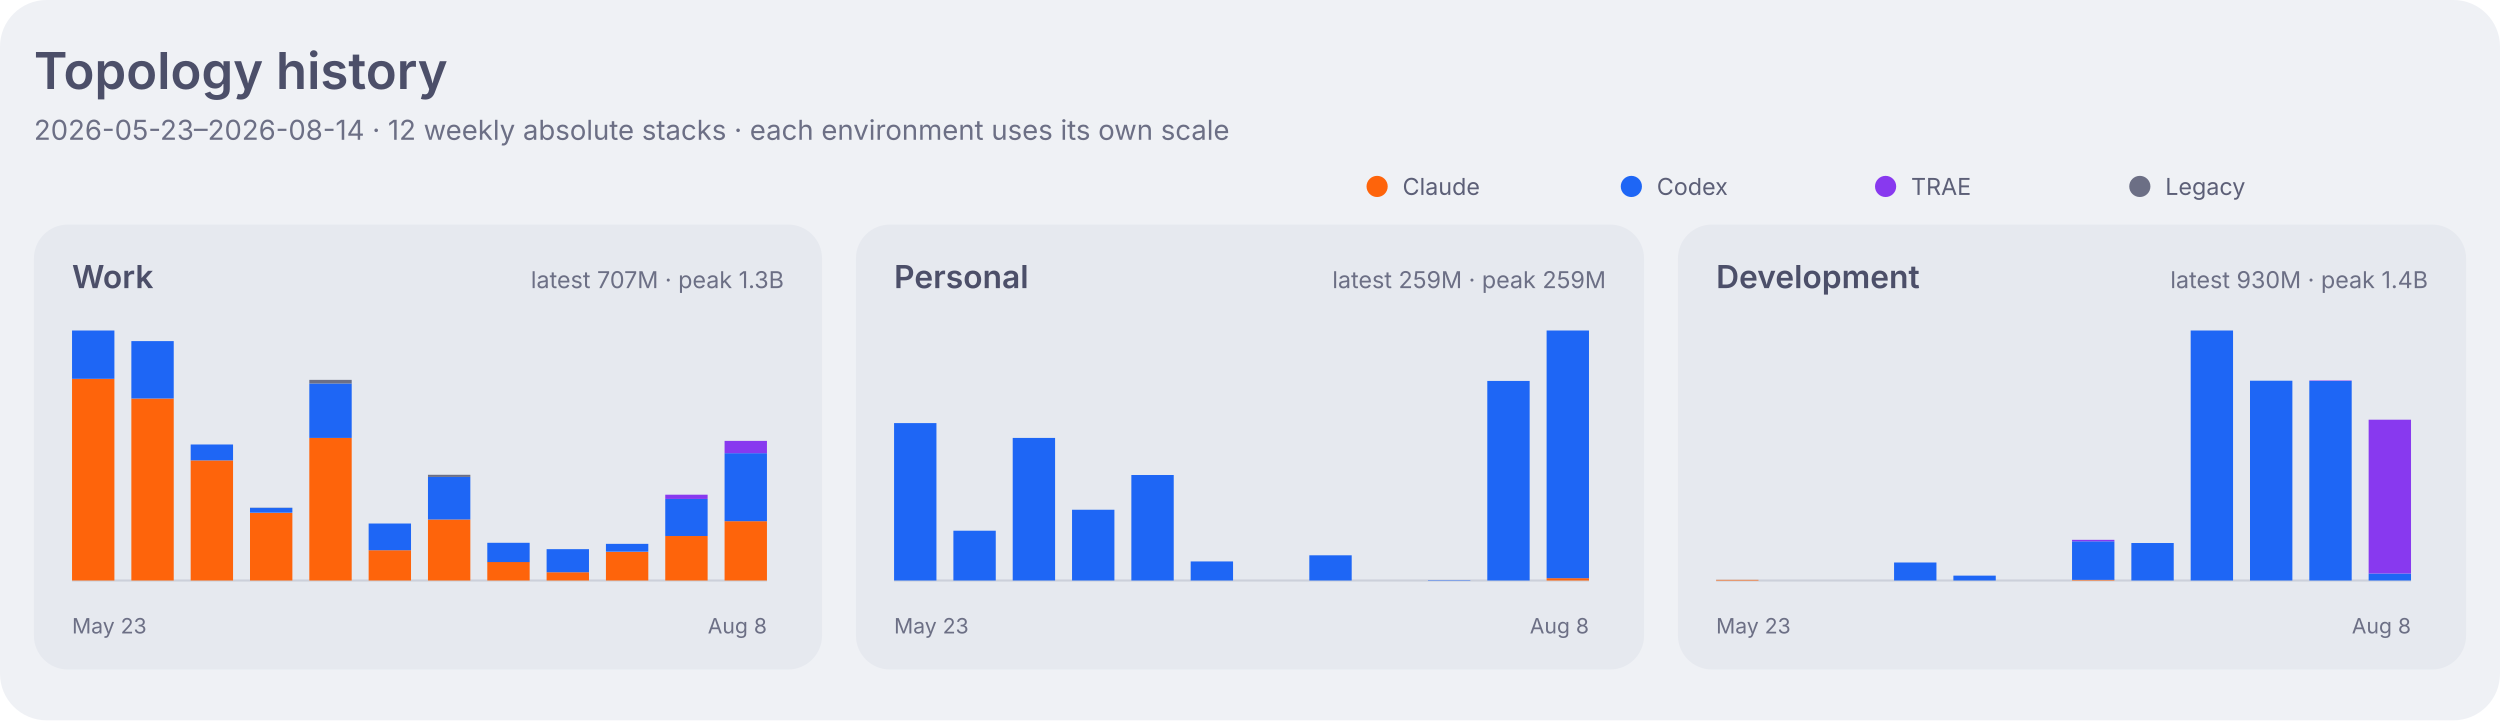
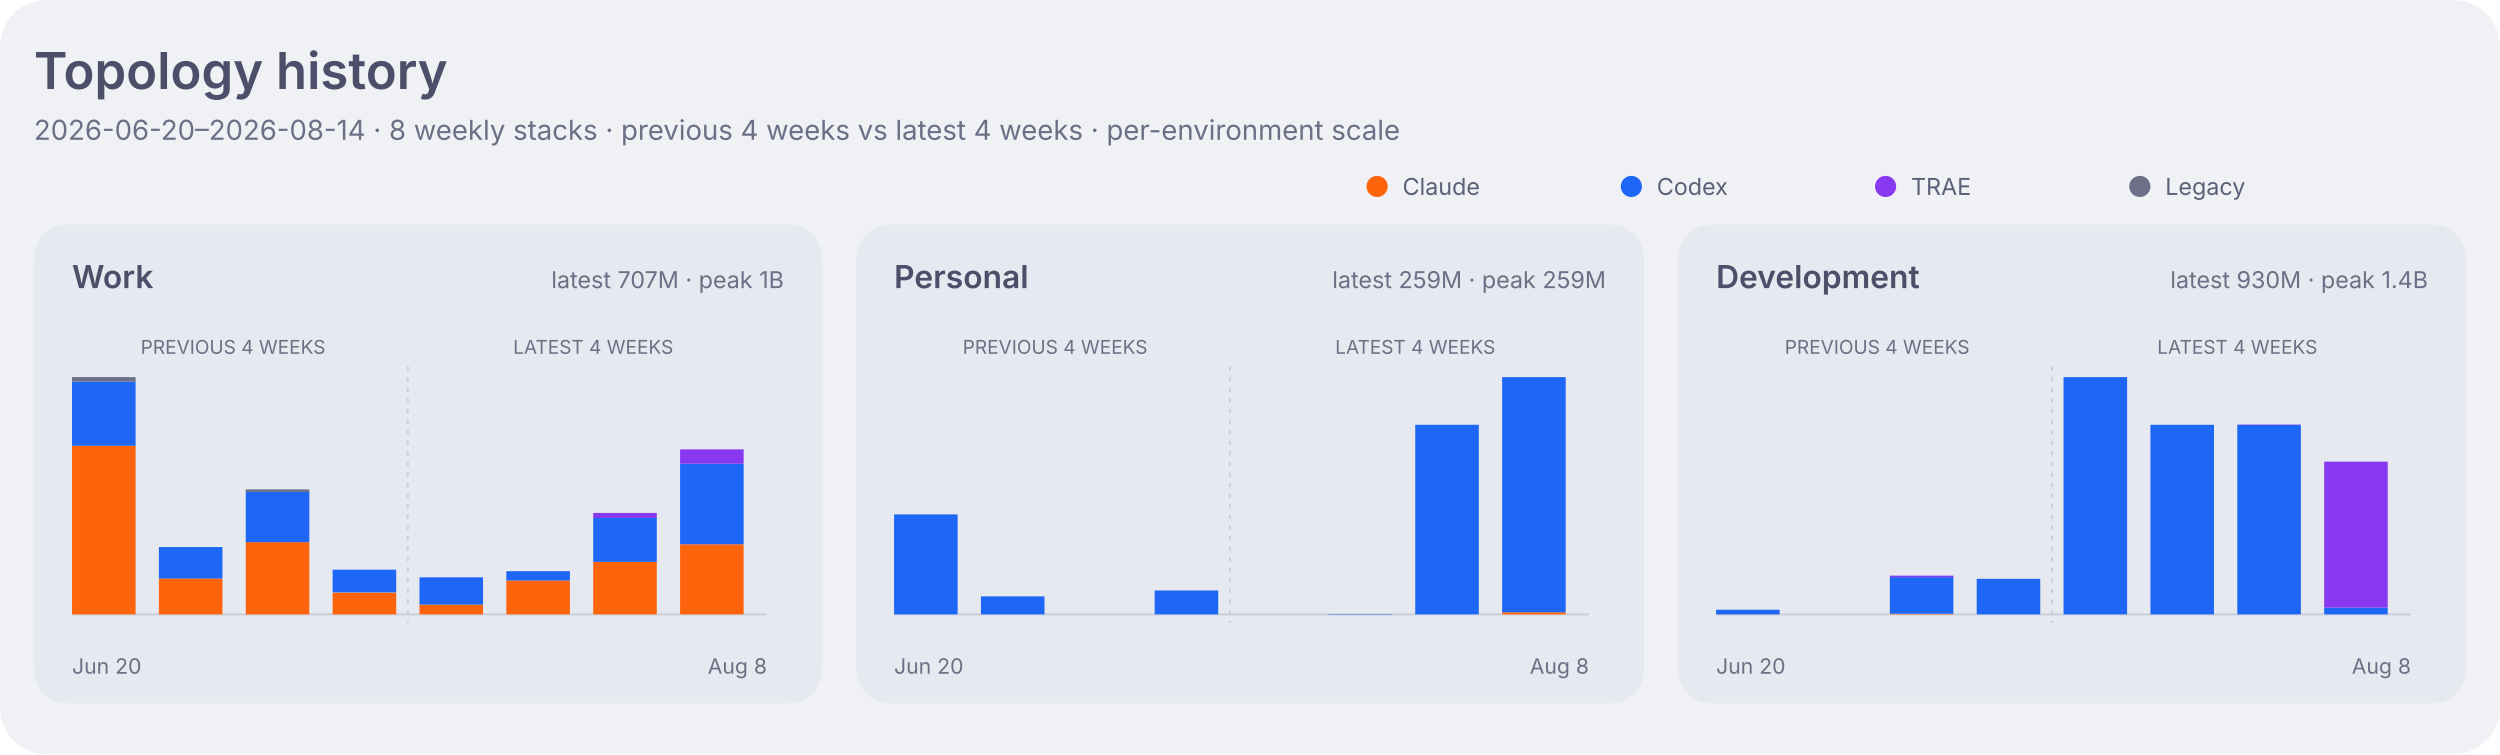
- <svg xmlns="http://www.w3.org/2000/svg" width="1180" height="340" viewBox="0 0 1180 340" role="img" aria-labelledby="title desc">
+ <svg xmlns="http://www.w3.org/2000/svg" width="1180" height="356" viewBox="0 0 1180 356" role="img" aria-labelledby="title desc">
  <style>
    .dashboard-background { fill: #eff1f5; }
    .dashboard-panel { fill: #e6e9ef; }
    .dashboard-primary { fill: #4c4f69; }
    .dashboard-secondary { fill: #5c5f77; }
    .dashboard-muted { fill: #6c6f85; }
    .dashboard-accent { fill: #179299; }
    .dashboard-border { stroke: #ccd0da; }
    .agent-claude { fill: #fe640b; }
    .agent-codex { fill: #1e66f5; }
    .agent-traex { fill: #8839ef; }
    .agent-legacy { fill: #6c6f85; }
    .series-0 { fill: #1e66f5; }
    .series-1 { fill: #fe640b; }
    .series-2 { fill: #40a02b; }
    .series-3 { fill: #8839ef; }
    .series-other { fill: #9ca0b0; }
    .signal-level-1 { fill: #179299; fill-opacity: 0.22; }
    .signal-level-2 { fill: #179299; fill-opacity: 0.45; }
    .signal-level-3 { fill: #179299; fill-opacity: 0.68; }
    .signal-level-4 { fill: #179299; }
    .component-input { fill: #40a02b; }
    .component-output { fill: #df8e1d; }
    .component-cache-write { fill: #179299; }
    .component-cache-read { fill: #7287fd; }
    .heatmap-level-0 { fill: #ccd0da; }
    .heatmap-level-1 { fill: #179299; fill-opacity: 0.25; }
    .heatmap-level-2 { fill: #179299; fill-opacity: 0.5; }
    .heatmap-level-3 { fill: #179299; fill-opacity: 0.75; }
    .heatmap-level-4 { fill: #179299; }
    @media (prefers-color-scheme: dark) {
      .dashboard-background { fill: #1e1e2e; }
      .dashboard-panel { fill: #181825; }
      .dashboard-primary { fill: #cdd6f4; }
      .dashboard-secondary { fill: #bac2de; }
      .dashboard-muted { fill: #a6adc8; }
      .dashboard-accent { fill: #94e2d5; }
      .dashboard-border { stroke: #313244; }
      .agent-claude { fill: #fab387; }
      .agent-codex { fill: #89b4fa; }
      .agent-traex { fill: #cba6f7; }
      .agent-legacy { fill: #a6adc8; }
      .series-0 { fill: #89b4fa; }
      .series-1 { fill: #fab387; }
      .series-2 { fill: #a6e3a1; }
      .series-3 { fill: #cba6f7; }
      .series-other { fill: #7f849c; }
      .signal-level-1 { fill: #94e2d5; fill-opacity: 0.22; }
      .signal-level-2 { fill: #94e2d5; fill-opacity: 0.45; }
      .signal-level-3 { fill: #94e2d5; fill-opacity: 0.68; }
      .signal-level-4 { fill: #94e2d5; }
      .component-input { fill: #a6e3a1; }
      .component-output { fill: #f9e2af; }
      .component-cache-write { fill: #94e2d5; }
      .component-cache-read { fill: #b4befe; }
      .heatmap-level-0 { fill: #313244; }
      .heatmap-level-1 { fill: #94e2d5; fill-opacity: 0.25; }
      .heatmap-level-2 { fill: #94e2d5; fill-opacity: 0.5; }
      .heatmap-level-3 { fill: #94e2d5; fill-opacity: 0.75; }
      .heatmap-level-4 { fill: #94e2d5; }
    }
  </style>
-   <rect class="dashboard-background" width="1180" height="340" rx="22" />
+   <rect class="dashboard-background" width="1180" height="356" rx="22" />
  <text class="dashboard-primary" x="16" y="42" font-family="-apple-system,BlinkMacSystemFont,Segoe UI,sans-serif" font-size="24" font-weight="600">Topology history</text>
-   <text class="dashboard-muted" x="16" y="66" font-family="-apple-system,BlinkMacSystemFont,Segoe UI,sans-serif" font-size="13">2026-05-23–2026-08-14 · 12 weekly absolute stacks · each environment uses its own scale</text>
+   <text class="dashboard-muted" x="16" y="66" font-family="-apple-system,BlinkMacSystemFont,Segoe UI,sans-serif" font-size="13">2026-06-20–2026-08-14 · 8 weekly stacks · previous 4 weeks vs latest 4 weeks · per-environment scale</text>
  <circle class="agent-claude" cx="650" cy="88" r="5" />
  <text class="dashboard-secondary" x="662" y="92" font-family="-apple-system,BlinkMacSystemFont,Segoe UI,sans-serif" font-size="11">Claude</text>
  <circle class="agent-codex" cx="770" cy="88" r="5" />
  <text class="dashboard-secondary" x="782" y="92" font-family="-apple-system,BlinkMacSystemFont,Segoe UI,sans-serif" font-size="11">Codex</text>
  <circle class="agent-traex" cx="890" cy="88" r="5" />
  <text class="dashboard-secondary" x="902" y="92" font-family="-apple-system,BlinkMacSystemFont,Segoe UI,sans-serif" font-size="11">TRAE</text>
  <circle class="agent-legacy" cx="1010" cy="88" r="5" />
  <text class="dashboard-secondary" x="1022" y="92" font-family="-apple-system,BlinkMacSystemFont,Segoe UI,sans-serif" font-size="11">Legacy</text>
-   <rect class="dashboard-panel" x="16" y="106" width="372" height="210" rx="16" />
+   <rect class="dashboard-panel" x="16" y="106" width="372" height="226" rx="16" />
  <text class="dashboard-primary" x="34" y="136" font-family="-apple-system,BlinkMacSystemFont,Segoe UI,sans-serif" font-size="15" font-weight="600">Work</text>
-   <text class="dashboard-muted" x="370" y="136" text-anchor="end" font-family="-apple-system,BlinkMacSystemFont,Segoe UI,sans-serif" font-size="11">latest 707M · peak 1.3B</text>
-   <line class="dashboard-border" x1="34" y1="274" x2="362" y2="274" stroke-width="1" />
-   <rect class="agent-claude" x="34" y="178.8" width="20" height="95.2" data-role="work" data-agent="claude" data-week="2026-05-23">
+   <text class="dashboard-muted" x="370" y="136" text-anchor="end" font-family="-apple-system,BlinkMacSystemFont,Segoe UI,sans-serif" font-size="11">latest 707M · peak 1B</text>
+   <line class="dashboard-border" x1="34" y1="290" x2="362" y2="290" stroke-width="1" />
+   <text class="dashboard-muted" x="110" y="167" text-anchor="middle" font-family="-apple-system,BlinkMacSystemFont,Segoe UI,sans-serif" font-size="9">PREVIOUS 4 WEEKS</text>
+   <text class="dashboard-muted" x="280" y="167" text-anchor="middle" font-family="-apple-system,BlinkMacSystemFont,Segoe UI,sans-serif" font-size="9">LATEST 4 WEEKS</text>
+   <line class="dashboard-border" x1="192.5" y1="173" x2="192.5" y2="294" stroke-width="1" stroke-dasharray="2 3" />
+   <rect class="agent-claude" x="34" y="210.4" width="30" height="79.6" data-role="work" data-agent="claude" data-week="2026-06-20">
    </rect>
-   <rect class="agent-codex" x="34" y="156.0" width="20" height="22.8" data-role="work" data-agent="codex" data-week="2026-05-23">
+   <rect class="agent-codex" x="34" y="180.1" width="30" height="30.3" data-role="work" data-agent="codex" data-week="2026-06-20">
    </rect>
-   <rect class="agent-claude" x="62" y="188.1" width="20" height="85.9" data-role="work" data-agent="claude" data-week="2026-05-30">
+   <rect class="agent-legacy" x="34" y="178.0" width="30" height="2.1" data-role="work" data-agent="legacy" data-week="2026-06-20">
    </rect>
-   <rect class="agent-codex" x="62" y="161.0" width="20" height="27.1" data-role="work" data-agent="codex" data-week="2026-05-30">
+   <rect class="agent-claude" x="75" y="273.1" width="30" height="16.9" data-role="work" data-agent="claude" data-week="2026-06-27">
    </rect>
-   <rect class="agent-claude" x="90" y="217.3" width="20" height="56.7" data-role="work" data-agent="claude" data-week="2026-06-06">
+   <rect class="agent-codex" x="75" y="258.2" width="30" height="14.9" data-role="work" data-agent="codex" data-week="2026-06-27">
    </rect>
-   <rect class="agent-codex" x="90" y="209.8" width="20" height="7.5" data-role="work" data-agent="codex" data-week="2026-06-06">
+   <rect class="agent-claude" x="116" y="255.9" width="30" height="34.1" data-role="work" data-agent="claude" data-week="2026-07-04">
    </rect>
-   <rect class="agent-legacy" x="90" y="209.8" width="20" height="0.0" data-role="work" data-agent="legacy" data-week="2026-06-06">
+   <rect class="agent-codex" x="116" y="232.2" width="30" height="23.7" data-role="work" data-agent="codex" data-week="2026-07-04">
    </rect>
-   <rect class="agent-claude" x="118" y="242.1" width="20" height="31.9" data-role="work" data-agent="claude" data-week="2026-06-13">
+   <rect class="agent-legacy" x="116" y="231.0" width="30" height="1.2" data-role="work" data-agent="legacy" data-week="2026-07-04">
    </rect>
-   <rect class="agent-codex" x="118" y="239.7" width="20" height="2.3" data-role="work" data-agent="codex" data-week="2026-06-13">
+   <rect class="agent-claude" x="157" y="279.7" width="30" height="10.3" data-role="work" data-agent="claude" data-week="2026-07-11">
    </rect>
-   <rect class="agent-legacy" x="118" y="239.7" width="20" height="0.1" data-role="work" data-agent="legacy" data-week="2026-06-13">
+   <rect class="agent-codex" x="157" y="268.9" width="30" height="10.7" data-role="work" data-agent="codex" data-week="2026-07-11">
    </rect>
-   <rect class="agent-claude" x="146" y="206.7" width="20" height="67.3" data-role="work" data-agent="claude" data-week="2026-06-20">
+   <rect class="agent-claude" x="198" y="285.4" width="30" height="4.6" data-role="work" data-agent="claude" data-week="2026-07-18">
    </rect>
-   <rect class="agent-codex" x="146" y="181.0" width="20" height="25.7" data-role="work" data-agent="codex" data-week="2026-06-20">
+   <rect class="agent-codex" x="198" y="272.5" width="30" height="12.9" data-role="work" data-agent="codex" data-week="2026-07-18">
    </rect>
-   <rect class="agent-legacy" x="146" y="179.3" width="20" height="1.7" data-role="work" data-agent="legacy" data-week="2026-06-20">
+   <rect class="agent-claude" x="239" y="274.0" width="30" height="16.0" data-role="work" data-agent="claude" data-week="2026-07-25">
    </rect>
-   <rect class="agent-claude" x="174" y="259.7" width="20" height="14.3" data-role="work" data-agent="claude" data-week="2026-06-27">
+   <rect class="agent-codex" x="239" y="269.6" width="30" height="4.4" data-role="work" data-agent="codex" data-week="2026-07-25">
    </rect>
-   <rect class="agent-codex" x="174" y="247.1" width="20" height="12.6" data-role="work" data-agent="codex" data-week="2026-06-27">
+   <rect class="agent-claude" x="280" y="265.2" width="30" height="24.8" data-role="work" data-agent="claude" data-week="2026-08-01">
    </rect>
-   <rect class="agent-claude" x="202" y="245.2" width="20" height="28.8" data-role="work" data-agent="claude" data-week="2026-07-04">
+   <rect class="agent-codex" x="280" y="244.5" width="30" height="20.7" data-role="work" data-agent="codex" data-week="2026-08-01">
    </rect>
-   <rect class="agent-codex" x="202" y="225.1" width="20" height="20.1" data-role="work" data-agent="codex" data-week="2026-07-04">
+   <rect class="agent-traex" x="280" y="242.1" width="30" height="2.4" data-role="work" data-agent="traex" data-week="2026-08-01">
    </rect>
-   <rect class="agent-legacy" x="202" y="224.1" width="20" height="1.0" data-role="work" data-agent="legacy" data-week="2026-07-04">
+   <rect class="agent-claude" x="321" y="256.9" width="30" height="33.1" data-role="work" data-agent="claude" data-week="2026-08-08">
    </rect>
-   <rect class="agent-claude" x="230" y="265.2" width="20" height="8.8" data-role="work" data-agent="claude" data-week="2026-07-11">
+   <rect class="agent-codex" x="321" y="218.9" width="30" height="38.0" data-role="work" data-agent="codex" data-week="2026-08-08">
    </rect>
-   <rect class="agent-codex" x="230" y="256.2" width="20" height="9.1" data-role="work" data-agent="codex" data-week="2026-07-11">
+   <rect class="agent-traex" x="321" y="212.1" width="30" height="6.8" data-role="work" data-agent="traex" data-week="2026-08-08">
    </rect>
-   <rect class="agent-claude" x="258" y="270.1" width="20" height="3.9" data-role="work" data-agent="claude" data-week="2026-07-18">
-     </rect>
-   <rect class="agent-codex" x="258" y="259.2" width="20" height="10.9" data-role="work" data-agent="codex" data-week="2026-07-18">
-     </rect>
-   <rect class="agent-claude" x="286" y="260.5" width="20" height="13.5" data-role="work" data-agent="claude" data-week="2026-07-25">
-     </rect>
-   <rect class="agent-codex" x="286" y="256.7" width="20" height="3.7" data-role="work" data-agent="codex" data-week="2026-07-25">
-     </rect>
-   <rect class="agent-claude" x="314" y="253.0" width="20" height="21.0" data-role="work" data-agent="claude" data-week="2026-08-01">
-     </rect>
-   <rect class="agent-codex" x="314" y="235.5" width="20" height="17.5" data-role="work" data-agent="codex" data-week="2026-08-01">
-     </rect>
-   <rect class="agent-traex" x="314" y="233.5" width="20" height="2.0" data-role="work" data-agent="traex" data-week="2026-08-01">
-     </rect>
-   <rect class="agent-claude" x="342" y="246.0" width="20" height="28.0" data-role="work" data-agent="claude" data-week="2026-08-08">
-     </rect>
-   <rect class="agent-codex" x="342" y="213.9" width="20" height="32.1" data-role="work" data-agent="codex" data-week="2026-08-08">
-     </rect>
-   <rect class="agent-traex" x="342" y="208.1" width="20" height="5.8" data-role="work" data-agent="traex" data-week="2026-08-08">
-     </rect>
-   <text class="dashboard-muted" x="34" y="299" font-family="-apple-system,BlinkMacSystemFont,Segoe UI,sans-serif" font-size="10">May 23</text>
-   <text class="dashboard-muted" x="362" y="299" text-anchor="end" font-family="-apple-system,BlinkMacSystemFont,Segoe UI,sans-serif" font-size="10">Aug 8</text>
-   <rect class="dashboard-panel" x="404" y="106" width="372" height="210" rx="16" />
+   <text class="dashboard-muted" x="34" y="318" font-family="-apple-system,BlinkMacSystemFont,Segoe UI,sans-serif" font-size="10">Jun 20</text>
+   <text class="dashboard-muted" x="362" y="318" text-anchor="end" font-family="-apple-system,BlinkMacSystemFont,Segoe UI,sans-serif" font-size="10">Aug 8</text>
+   <rect class="dashboard-panel" x="404" y="106" width="372" height="226" rx="16" />
  <text class="dashboard-primary" x="422" y="136" font-family="-apple-system,BlinkMacSystemFont,Segoe UI,sans-serif" font-size="15" font-weight="600">Personal</text>
  <text class="dashboard-muted" x="758" y="136" text-anchor="end" font-family="-apple-system,BlinkMacSystemFont,Segoe UI,sans-serif" font-size="11">latest 259M · peak 259M</text>
-   <line class="dashboard-border" x1="422" y1="274" x2="750" y2="274" stroke-width="1" />
-   <rect class="agent-codex" x="422" y="199.7" width="20" height="74.3" data-role="personal" data-agent="codex" data-week="2026-05-23">
+   <line class="dashboard-border" x1="422" y1="290" x2="750" y2="290" stroke-width="1" />
+   <text class="dashboard-muted" x="498" y="167" text-anchor="middle" font-family="-apple-system,BlinkMacSystemFont,Segoe UI,sans-serif" font-size="9">PREVIOUS 4 WEEKS</text>
+   <text class="dashboard-muted" x="668" y="167" text-anchor="middle" font-family="-apple-system,BlinkMacSystemFont,Segoe UI,sans-serif" font-size="9">LATEST 4 WEEKS</text>
+   <line class="dashboard-border" x1="580.5" y1="173" x2="580.5" y2="294" stroke-width="1" stroke-dasharray="2 3" />
+   <rect class="agent-codex" x="422" y="242.8" width="30" height="47.2" data-role="personal" data-agent="codex" data-week="2026-06-20">
    </rect>
-   <rect class="agent-codex" x="450" y="250.5" width="20" height="23.5" data-role="personal" data-agent="codex" data-week="2026-05-30">
+   <rect class="agent-codex" x="463" y="281.5" width="30" height="8.5" data-role="personal" data-agent="codex" data-week="2026-06-27">
    </rect>
-   <rect class="agent-codex" x="478" y="206.7" width="20" height="67.3" data-role="personal" data-agent="codex" data-week="2026-06-06">
+   <rect class="agent-codex" x="545" y="278.7" width="30" height="11.3" data-role="personal" data-agent="codex" data-week="2026-07-11">
    </rect>
-   <rect class="agent-codex" x="506" y="240.6" width="20" height="33.4" data-role="personal" data-agent="codex" data-week="2026-06-13">
+   <rect class="agent-codex" x="627" y="289.8" width="30" height="0.2" data-role="personal" data-agent="codex" data-week="2026-07-25">
    </rect>
-   <rect class="agent-codex" x="534" y="224.2" width="20" height="49.8" data-role="personal" data-agent="codex" data-week="2026-06-20">
+   <rect class="agent-codex" x="668" y="200.5" width="30" height="89.5" data-role="personal" data-agent="codex" data-week="2026-08-01">
    </rect>
-   <rect class="agent-codex" x="562" y="265.0" width="20" height="9.0" data-role="personal" data-agent="codex" data-week="2026-06-27">
+   <rect class="agent-claude" x="709" y="289.0" width="30" height="1.0" data-role="personal" data-agent="claude" data-week="2026-08-08">
    </rect>
-   <rect class="agent-codex" x="618" y="262.1" width="20" height="11.9" data-role="personal" data-agent="codex" data-week="2026-07-11">
+   <rect class="agent-codex" x="709" y="178.0" width="30" height="111.0" data-role="personal" data-agent="codex" data-week="2026-08-08">
    </rect>
-   <rect class="agent-codex" x="674" y="273.8" width="20" height="0.2" data-role="personal" data-agent="codex" data-week="2026-07-25">
-     </rect>
-   <rect class="agent-codex" x="702" y="179.8" width="20" height="94.2" data-role="personal" data-agent="codex" data-week="2026-08-01">
-     </rect>
-   <rect class="agent-claude" x="730" y="272.9" width="20" height="1.1" data-role="personal" data-agent="claude" data-week="2026-08-08">
-     </rect>
-   <rect class="agent-codex" x="730" y="156.0" width="20" height="116.9" data-role="personal" data-agent="codex" data-week="2026-08-08">
-     </rect>
-   <text class="dashboard-muted" x="422" y="299" font-family="-apple-system,BlinkMacSystemFont,Segoe UI,sans-serif" font-size="10">May 23</text>
-   <text class="dashboard-muted" x="750" y="299" text-anchor="end" font-family="-apple-system,BlinkMacSystemFont,Segoe UI,sans-serif" font-size="10">Aug 8</text>
-   <rect class="dashboard-panel" x="792" y="106" width="372" height="210" rx="16" />
+   <text class="dashboard-muted" x="422" y="318" font-family="-apple-system,BlinkMacSystemFont,Segoe UI,sans-serif" font-size="10">Jun 20</text>
+   <text class="dashboard-muted" x="750" y="318" text-anchor="end" font-family="-apple-system,BlinkMacSystemFont,Segoe UI,sans-serif" font-size="10">Aug 8</text>
+   <rect class="dashboard-panel" x="792" y="106" width="372" height="226" rx="16" />
  <text class="dashboard-primary" x="810" y="136" font-family="-apple-system,BlinkMacSystemFont,Segoe UI,sans-serif" font-size="15" font-weight="600">Development</text>
  <text class="dashboard-muted" x="1146" y="136" text-anchor="end" font-family="-apple-system,BlinkMacSystemFont,Segoe UI,sans-serif" font-size="11">latest 930M · peak 1.4B</text>
-   <line class="dashboard-border" x1="810" y1="274" x2="1138" y2="274" stroke-width="1" />
-   <rect class="agent-claude" x="810" y="273.7" width="20" height="0.3" data-role="development" data-agent="claude" data-week="2026-05-23">
+   <line class="dashboard-border" x1="810" y1="290" x2="1138" y2="290" stroke-width="1" />
+   <text class="dashboard-muted" x="886" y="167" text-anchor="middle" font-family="-apple-system,BlinkMacSystemFont,Segoe UI,sans-serif" font-size="9">PREVIOUS 4 WEEKS</text>
+   <text class="dashboard-muted" x="1056" y="167" text-anchor="middle" font-family="-apple-system,BlinkMacSystemFont,Segoe UI,sans-serif" font-size="9">LATEST 4 WEEKS</text>
+   <line class="dashboard-border" x1="968.5" y1="173" x2="968.5" y2="294" stroke-width="1" stroke-dasharray="2 3" />
+   <rect class="agent-codex" x="810" y="287.8" width="30" height="2.2" data-role="development" data-agent="codex" data-week="2026-06-20">
    </rect>
-   <rect class="agent-codex" x="894" y="265.5" width="20" height="8.5" data-role="development" data-agent="codex" data-week="2026-06-13">
+   <rect class="agent-claude" x="892" y="289.7" width="30" height="0.3" data-role="development" data-agent="claude" data-week="2026-07-04">
    </rect>
-   <rect class="agent-codex" x="922" y="271.7" width="20" height="2.3" data-role="development" data-agent="codex" data-week="2026-06-20">
+   <rect class="agent-codex" x="892" y="272.4" width="30" height="17.3" data-role="development" data-agent="codex" data-week="2026-07-04">
    </rect>
-   <rect class="agent-claude" x="978" y="273.6" width="20" height="0.4" data-role="development" data-agent="claude" data-week="2026-07-04">
+   <rect class="agent-traex" x="892" y="271.7" width="30" height="0.7" data-role="development" data-agent="traex" data-week="2026-07-04">
    </rect>
-   <rect class="agent-codex" x="978" y="255.5" width="20" height="18.2" data-role="development" data-agent="codex" data-week="2026-07-04">
+   <rect class="agent-codex" x="933" y="273.2" width="30" height="16.8" data-role="development" data-agent="codex" data-week="2026-07-11">
    </rect>
-   <rect class="agent-traex" x="978" y="254.8" width="20" height="0.7" data-role="development" data-agent="traex" data-week="2026-07-04">
+   <rect class="agent-codex" x="974" y="178.0" width="30" height="112.0" data-role="development" data-agent="codex" data-week="2026-07-18">
    </rect>
-   <rect class="agent-codex" x="1006" y="256.3" width="20" height="17.7" data-role="development" data-agent="codex" data-week="2026-07-11">
+   <rect class="agent-codex" x="1015" y="200.5" width="30" height="89.5" data-role="development" data-agent="codex" data-week="2026-07-25">
    </rect>
-   <rect class="agent-codex" x="1034" y="156.0" width="20" height="118.0" data-role="development" data-agent="codex" data-week="2026-07-18">
+   <rect class="agent-codex" x="1056" y="200.6" width="30" height="89.4" data-role="development" data-agent="codex" data-week="2026-08-01">
    </rect>
-   <rect class="agent-codex" x="1062" y="179.7" width="20" height="94.3" data-role="development" data-agent="codex" data-week="2026-07-25">
+   <rect class="agent-traex" x="1056" y="200.4" width="30" height="0.2" data-role="development" data-agent="traex" data-week="2026-08-01">
    </rect>
-   <rect class="agent-codex" x="1090" y="179.8" width="20" height="94.2" data-role="development" data-agent="codex" data-week="2026-08-01">
+   <rect class="agent-codex" x="1097" y="286.8" width="30" height="3.2" data-role="development" data-agent="codex" data-week="2026-08-08">
    </rect>
-   <rect class="agent-traex" x="1090" y="179.6" width="20" height="0.2" data-role="development" data-agent="traex" data-week="2026-08-01">
+   <rect class="agent-traex" x="1097" y="217.9" width="30" height="68.9" data-role="development" data-agent="traex" data-week="2026-08-08">
    </rect>
-   <rect class="agent-codex" x="1118" y="270.7" width="20" height="3.3" data-role="development" data-agent="codex" data-week="2026-08-08">
-     </rect>
-   <rect class="agent-traex" x="1118" y="198.1" width="20" height="72.6" data-role="development" data-agent="traex" data-week="2026-08-08">
-     </rect>
-   <text class="dashboard-muted" x="810" y="299" font-family="-apple-system,BlinkMacSystemFont,Segoe UI,sans-serif" font-size="10">May 23</text>
-   <text class="dashboard-muted" x="1138" y="299" text-anchor="end" font-family="-apple-system,BlinkMacSystemFont,Segoe UI,sans-serif" font-size="10">Aug 8</text>
+   <text class="dashboard-muted" x="810" y="318" font-family="-apple-system,BlinkMacSystemFont,Segoe UI,sans-serif" font-size="10">Jun 20</text>
+   <text class="dashboard-muted" x="1138" y="318" text-anchor="end" font-family="-apple-system,BlinkMacSystemFont,Segoe UI,sans-serif" font-size="10">Aug 8</text>
</svg>
